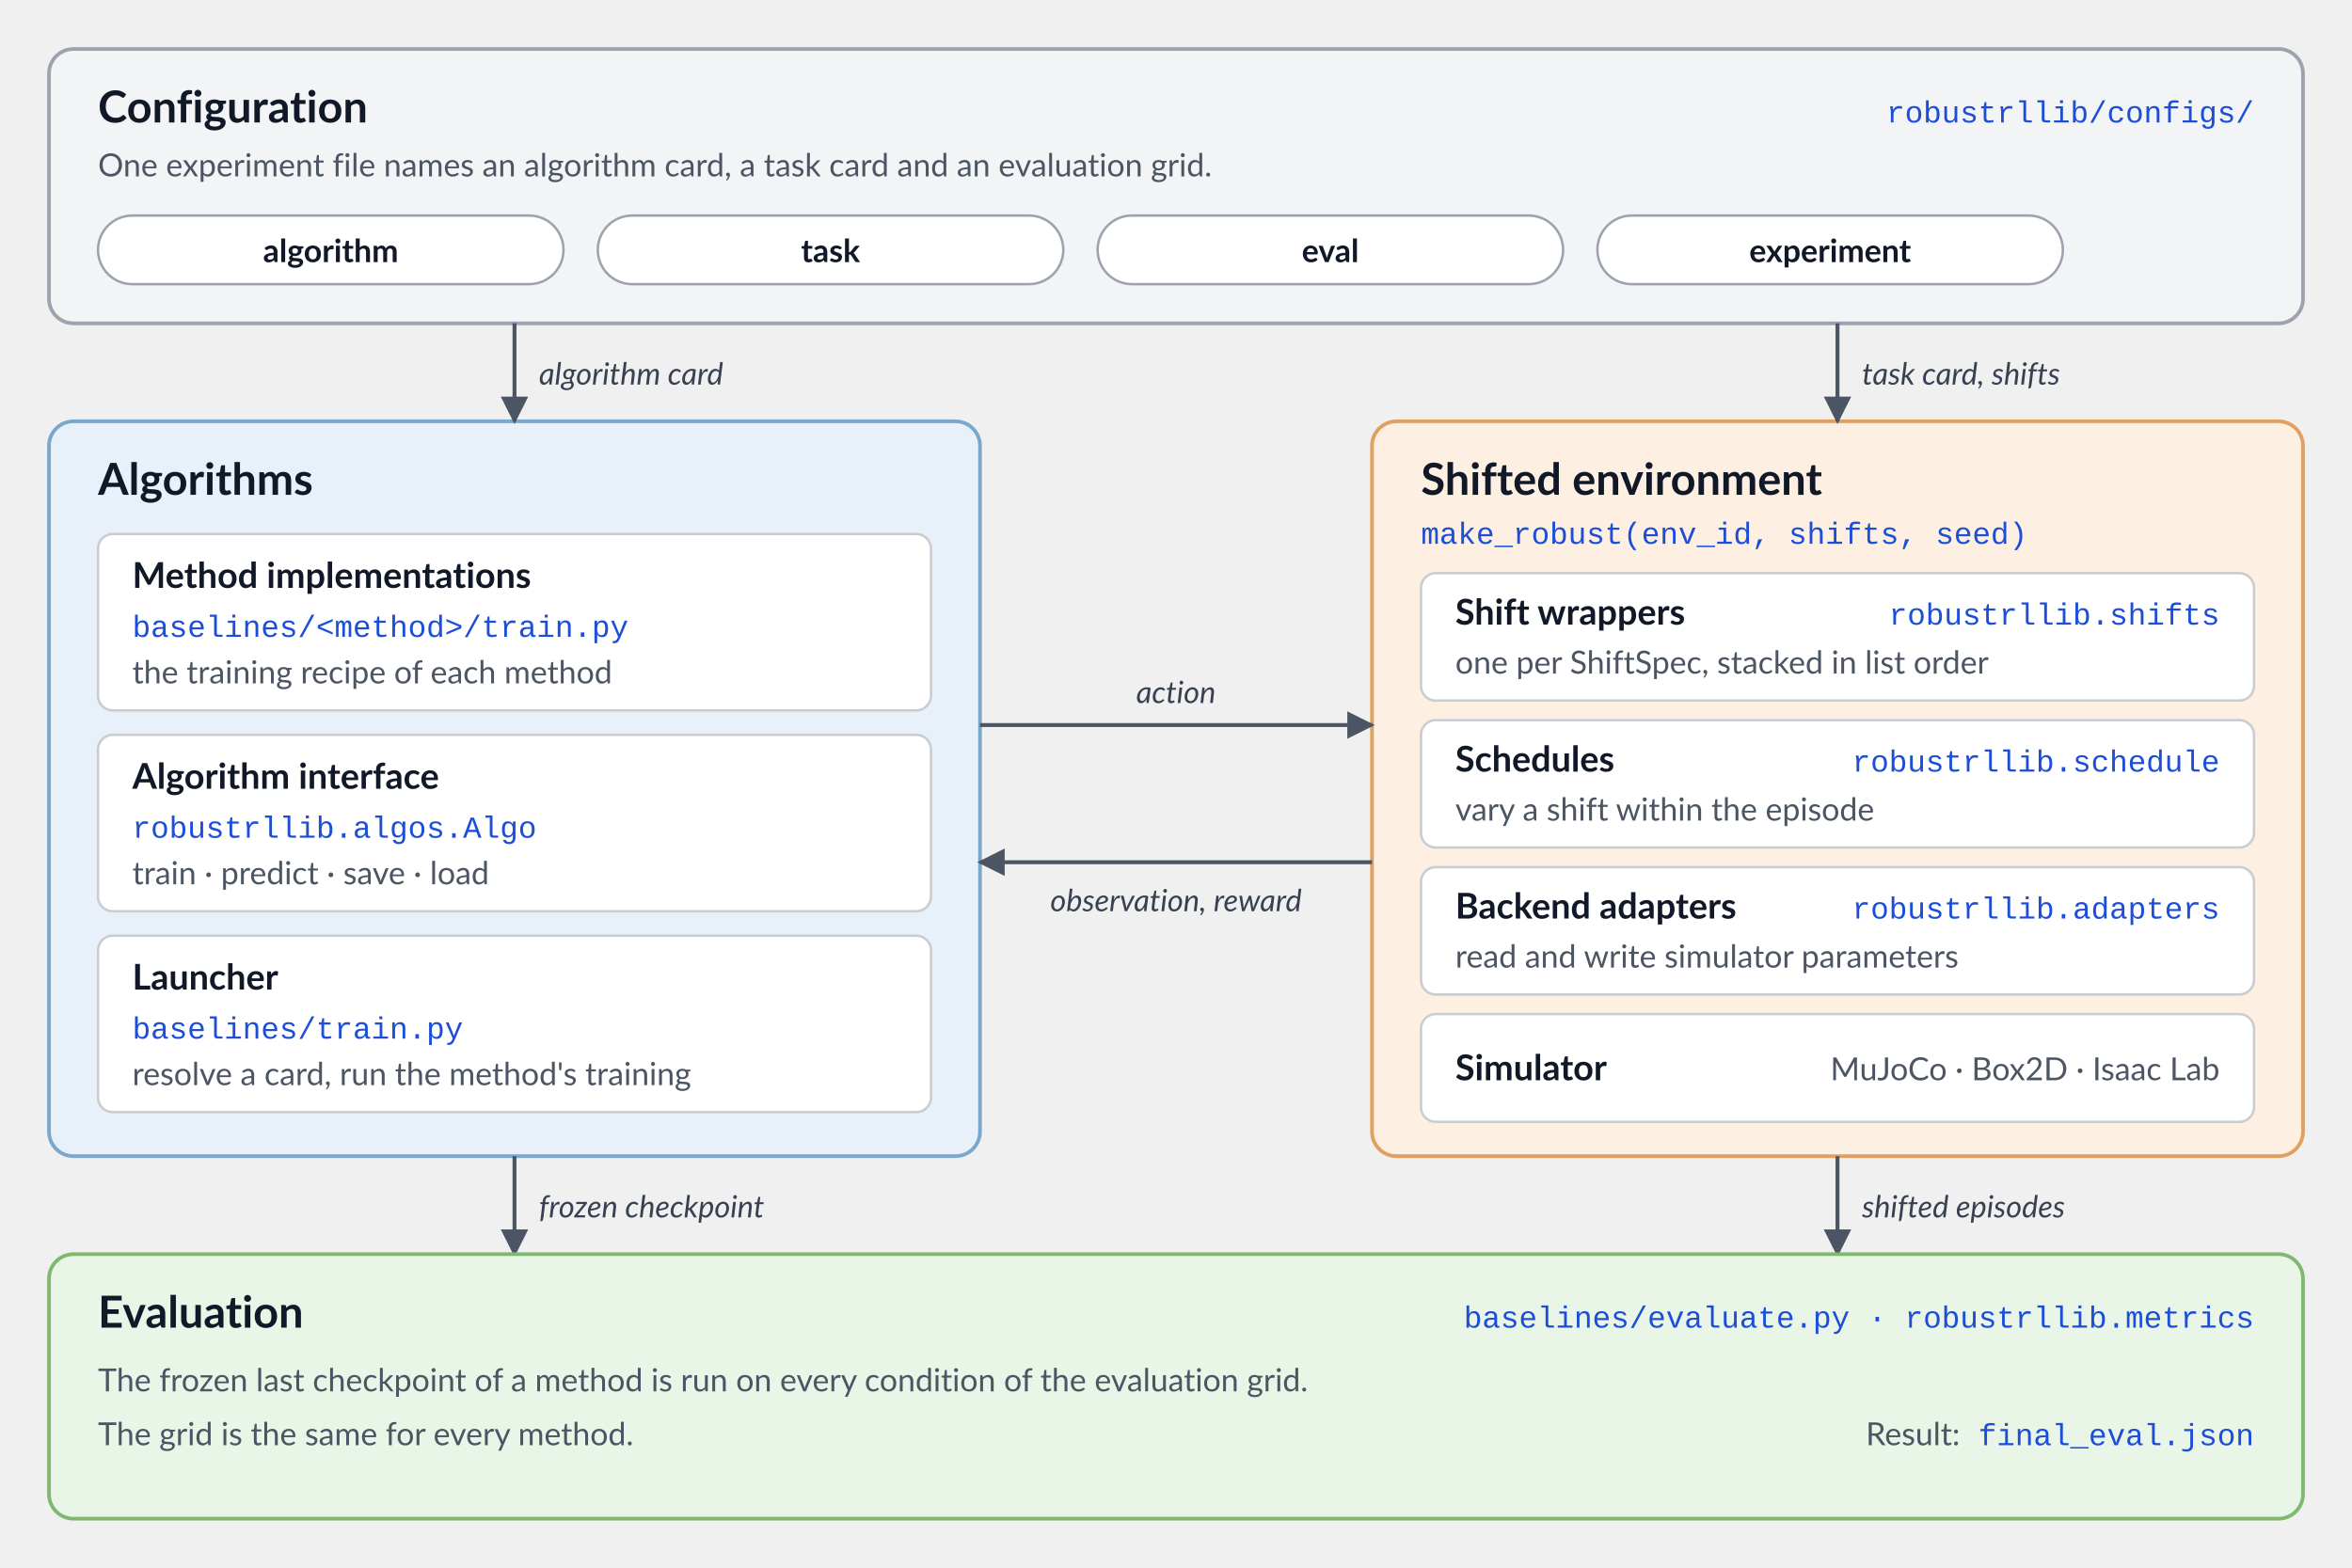
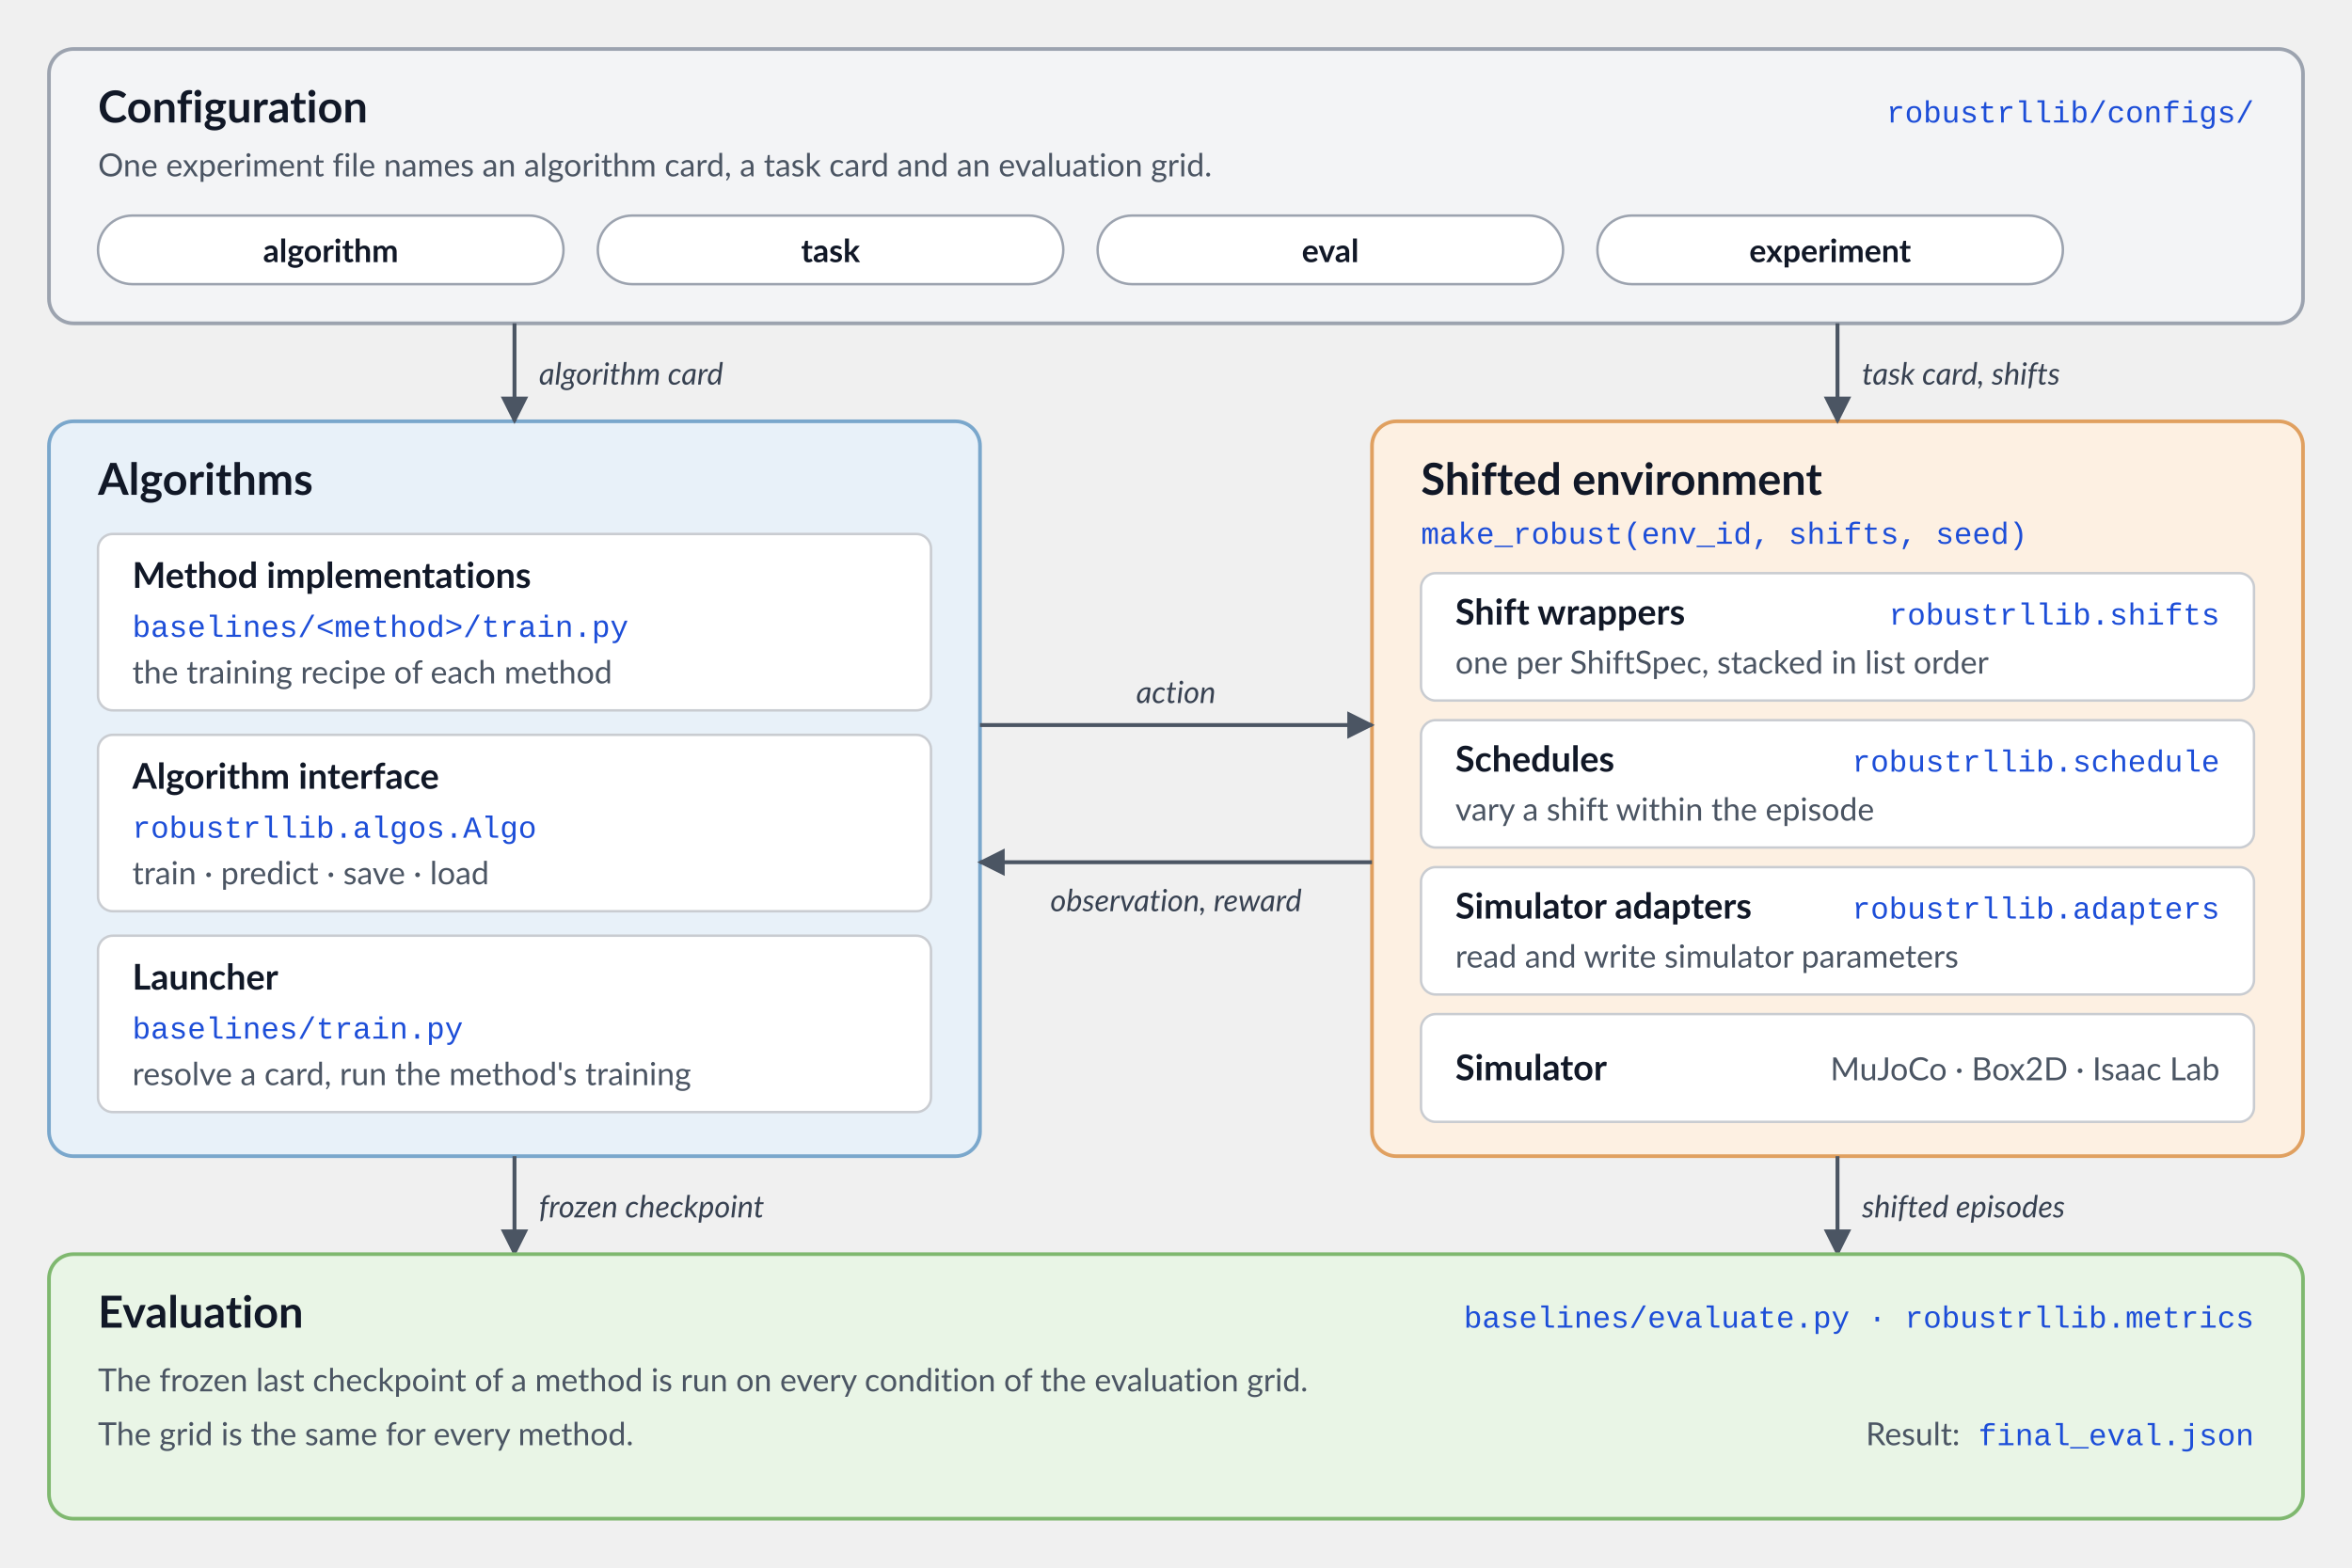
<svg xmlns="http://www.w3.org/2000/svg" viewBox="0 0 960 640" role="img" aria-labelledby="t d" font-family="Lato, 'Helvetica Neue', Helvetica, Arial, sans-serif">
  <defs>
    <marker id="arrow" viewBox="0 0 10 10" refX="9" refY="5" markerWidth="7" markerHeight="7" orient="auto-start-reverse">
      <path d="M0,0 L10,5 L0,10 z" fill="#4b5563" />
    </marker>
    <style>
      .band  { stroke-width: 1.5; rx: 10; }
      .card  { fill: #ffffff; stroke: #c9ccd1; stroke-width: 1; rx: 6; }
      .h1    { font-size: 18px; font-weight: 700; fill: #111827; }
      .h2    { font-size: 14.5px; font-weight: 700; fill: #111827; }
      .mono  { font-family: SFMono-Regular, Menlo, Consolas, 'Liberation Mono', monospace; font-size: 12.5px; fill: #1d4ed8; }
      .note  { font-size: 13px; fill: #4b5563; }
      .lab   { font-size: 12.5px; fill: #374151; font-style: italic; }
      .chip  { fill: #ffffff; stroke: #9ca3af; stroke-width: 1; rx: 14; }
      .chipt { font-size: 13px; font-weight: 700; fill: #111827; text-anchor: middle; }
      .flow  { stroke: #4b5563; stroke-width: 1.6; fill: none; marker-end: url(#arrow); }
    </style>
  </defs>
  <rect class="band" x="20" y="20" width="920" height="112" fill="#f3f4f6" stroke="#9ca3af" />
  <text class="h1" x="40" y="50">Configuration</text>
  <text class="mono" x="920" y="50" text-anchor="end">robustrllib/configs/</text>
  <text class="note" x="40" y="72">One experiment file names an algorithm card, a task card and an evaluation grid.</text>
  <g>
    <rect class="chip" x="40" y="88" width="190" height="28" />
    <text class="chipt" x="135" y="107">algorithm</text>
    <rect class="chip" x="244" y="88" width="190" height="28" />
    <text class="chipt" x="339" y="107">task</text>
    <rect class="chip" x="448" y="88" width="190" height="28" />
    <text class="chipt" x="543" y="107">eval</text>
    <rect class="chip" x="652" y="88" width="190" height="28" />
    <text class="chipt" x="747" y="107">experiment</text>
  </g>
  <rect class="band" x="20" y="172" width="380" height="300" fill="#e8f1f9" stroke="#7aa7cc" />
  <text class="h1" x="40" y="202">Algorithms</text>
  <rect class="card" x="40" y="218" width="340" height="72" />
  <text class="h2" x="54" y="240">Method implementations</text>
  <text class="mono" x="54" y="260">baselines/&lt;method&gt;/train.py</text>
  <text class="note" x="54" y="279">the training recipe of each method</text>
  <rect class="card" x="40" y="300" width="340" height="72" />
  <text class="h2" x="54" y="322">Algorithm interface</text>
  <text class="mono" x="54" y="342">robustrllib.algos.Algo</text>
  <text class="note" x="54" y="361">train · predict · save · load</text>
  <rect class="card" x="40" y="382" width="340" height="72" />
  <text class="h2" x="54" y="404">Launcher</text>
  <text class="mono" x="54" y="424">baselines/train.py</text>
  <text class="note" x="54" y="443">resolve a card, run the method's training</text>
  <rect class="band" x="560" y="172" width="380" height="300" fill="#fdf0e2" stroke="#e0a060" />
  <text class="h1" x="580" y="202">Shifted environment</text>
  <text class="mono" x="580" y="222">make_robust(env_id, shifts, seed)</text>
  <rect class="card" x="580" y="234" width="340" height="52" />
  <text class="h2" x="594" y="255">Shift wrappers</text>
  <text class="mono" x="906" y="255" text-anchor="end">robustrllib.shifts</text>
  <text class="note" x="594" y="275">one per ShiftSpec, stacked in list order</text>
  <rect class="card" x="580" y="294" width="340" height="52" />
  <text class="h2" x="594" y="315">Schedules</text>
  <text class="mono" x="906" y="315" text-anchor="end">robustrllib.schedule</text>
  <text class="note" x="594" y="335">vary a shift within the episode</text>
  <rect class="card" x="580" y="354" width="340" height="52" />
-   <text class="h2" x="594" y="375">Backend adapters</text>
+   <text class="h2" x="594" y="375">Simulator adapters</text>
  <text class="mono" x="906" y="375" text-anchor="end">robustrllib.adapters</text>
  <text class="note" x="594" y="395">read and write simulator parameters</text>
  <rect class="card" x="580" y="414" width="340" height="44" fill="#f9fafb" />
  <text class="h2" x="594" y="441">Simulator</text>
  <text class="note" x="906" y="441" text-anchor="end">MuJoCo · Box2D · Isaac Lab</text>
  <path class="flow" d="M400,296 L560,296" />
  <text class="lab" x="480" y="287" text-anchor="middle">action</text>
  <path class="flow" d="M560,352 L400,352" />
  <text class="lab" x="480" y="372" text-anchor="middle">observation, reward</text>
  <path class="flow" d="M210,132 L210,172" />
  <text class="lab" x="220" y="157">algorithm card</text>
  <path class="flow" d="M750,132 L750,172" />
  <text class="lab" x="760" y="157">task card, shifts</text>
  <path class="flow" d="M210,472 L210,512" />
  <text class="lab" x="220" y="497">frozen checkpoint</text>
  <path class="flow" d="M750,472 L750,512" />
  <text class="lab" x="760" y="497">shifted episodes</text>
  <rect class="band" x="20" y="512" width="920" height="108" fill="#e9f5e6" stroke="#7fb86f" />
  <text class="h1" x="40" y="542">Evaluation</text>
  <text class="mono" x="920" y="542" text-anchor="end">baselines/evaluate.py · robustrllib.metrics</text>
  <text class="note" x="40" y="568">The frozen last checkpoint of a method is run on every condition of the evaluation grid.</text>
  <text class="note" x="40" y="590">The grid is the same for every method.</text>
  <text class="note" x="800" y="590" text-anchor="end">Result:</text>
  <text class="mono" x="920" y="590" text-anchor="end">final_eval.json</text>
</svg>
